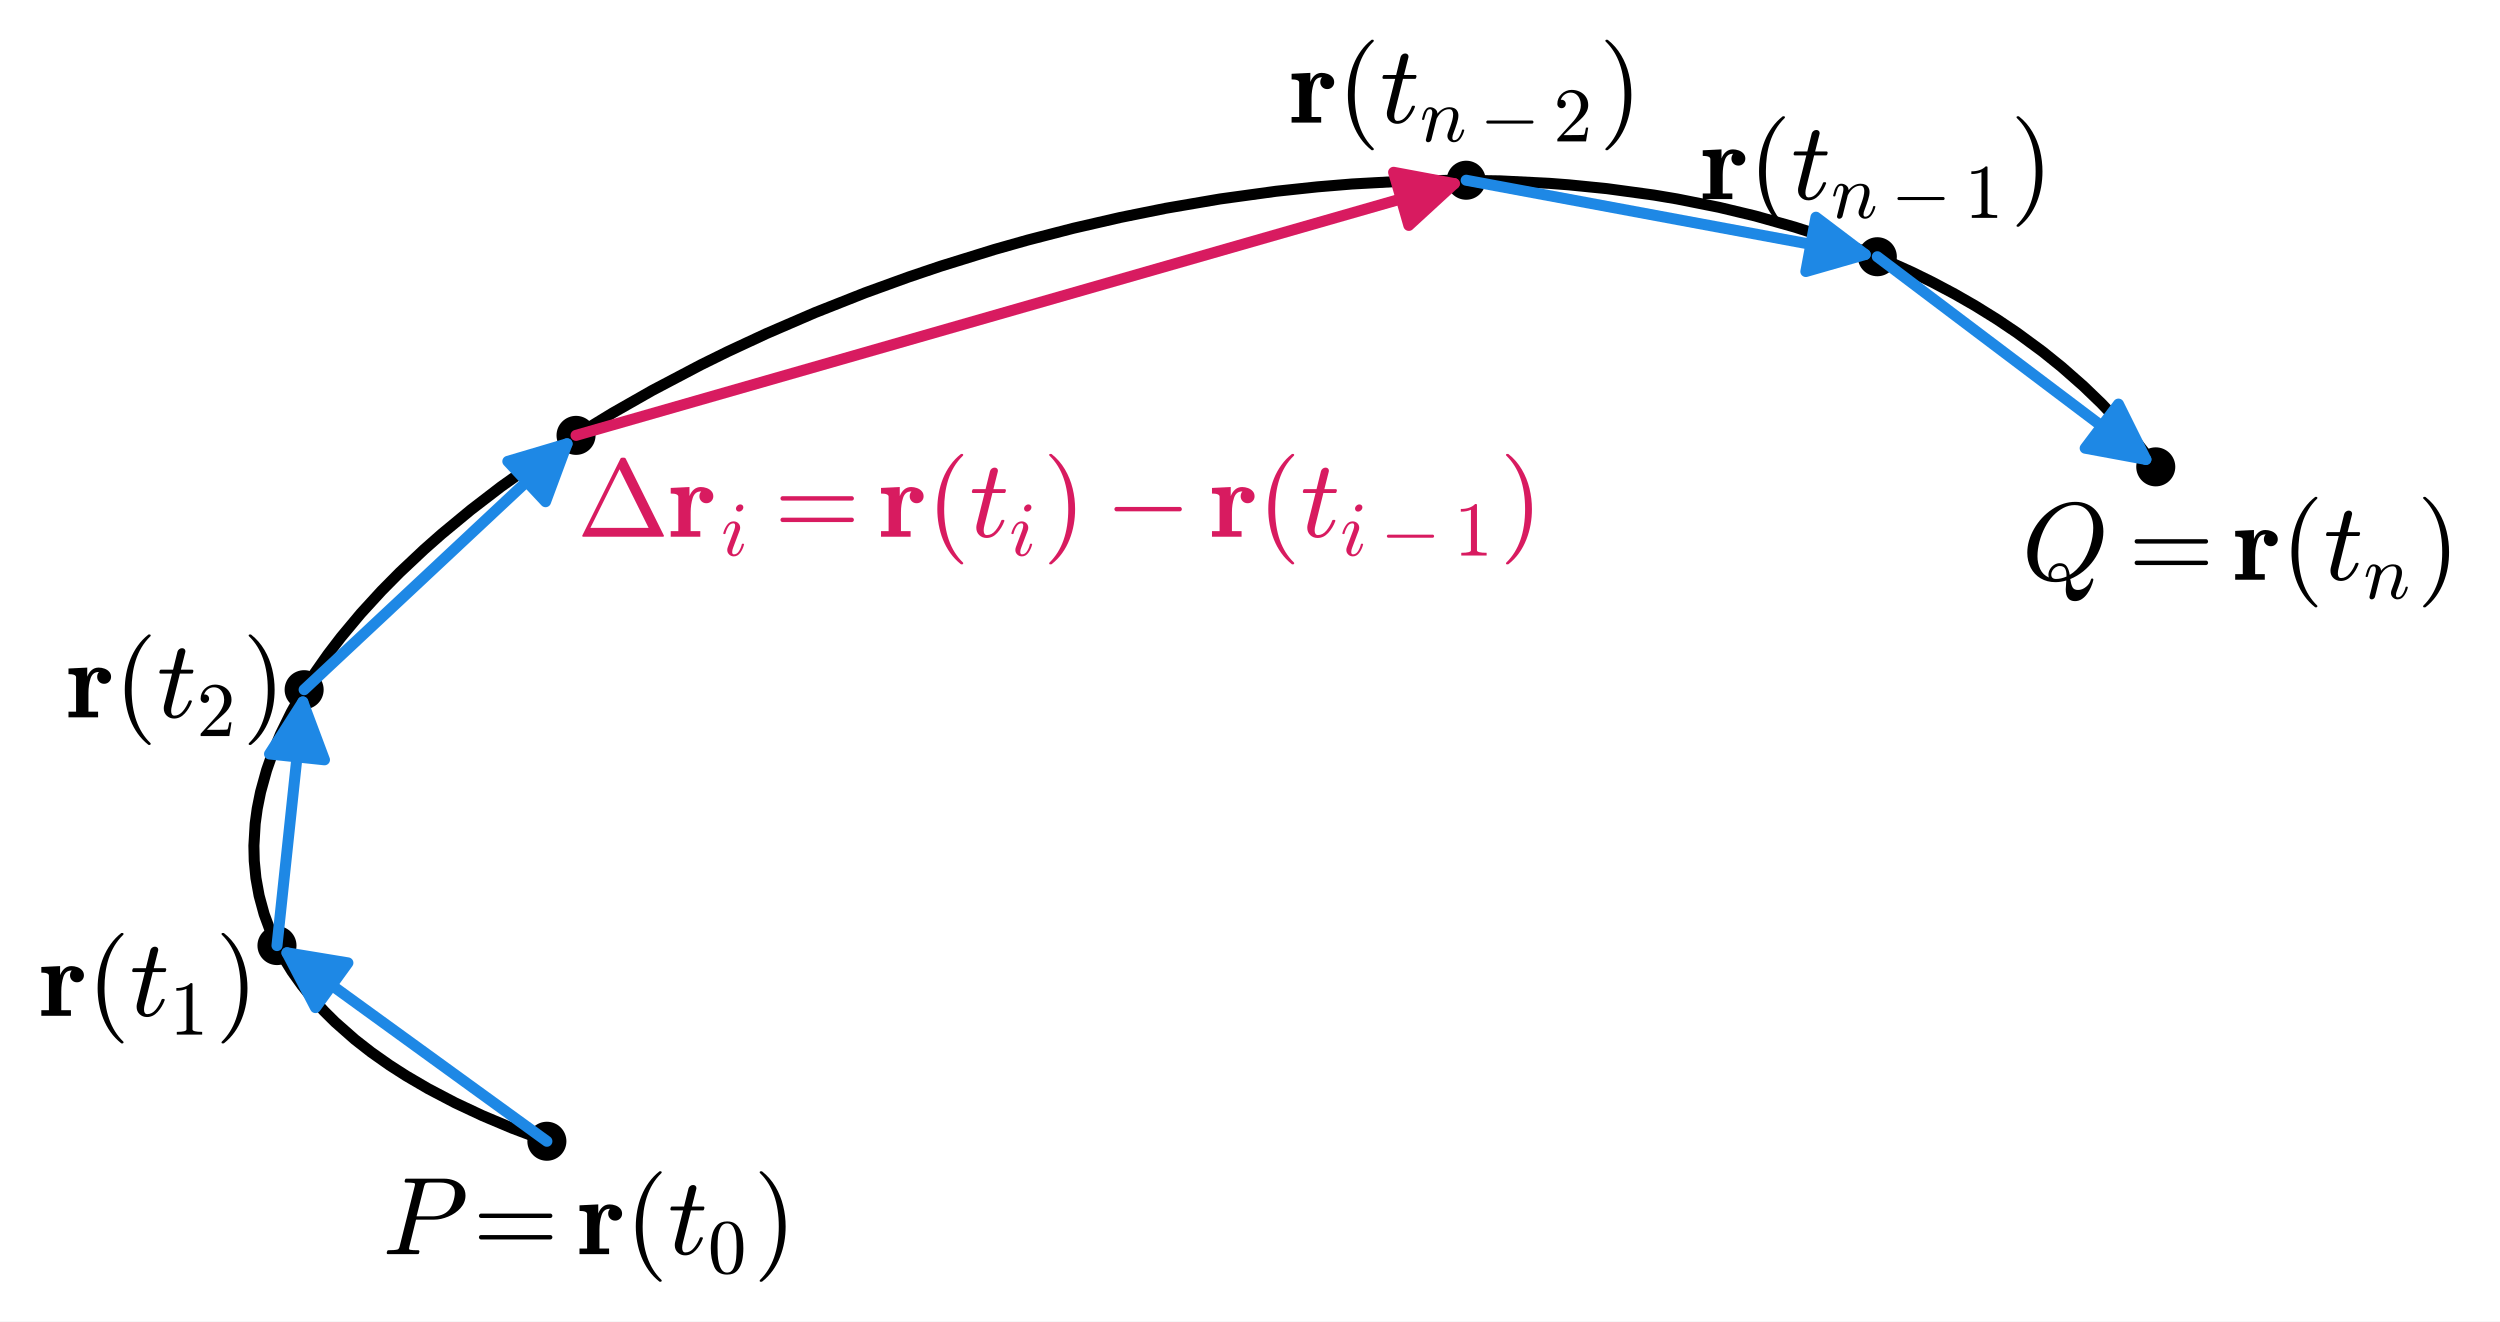
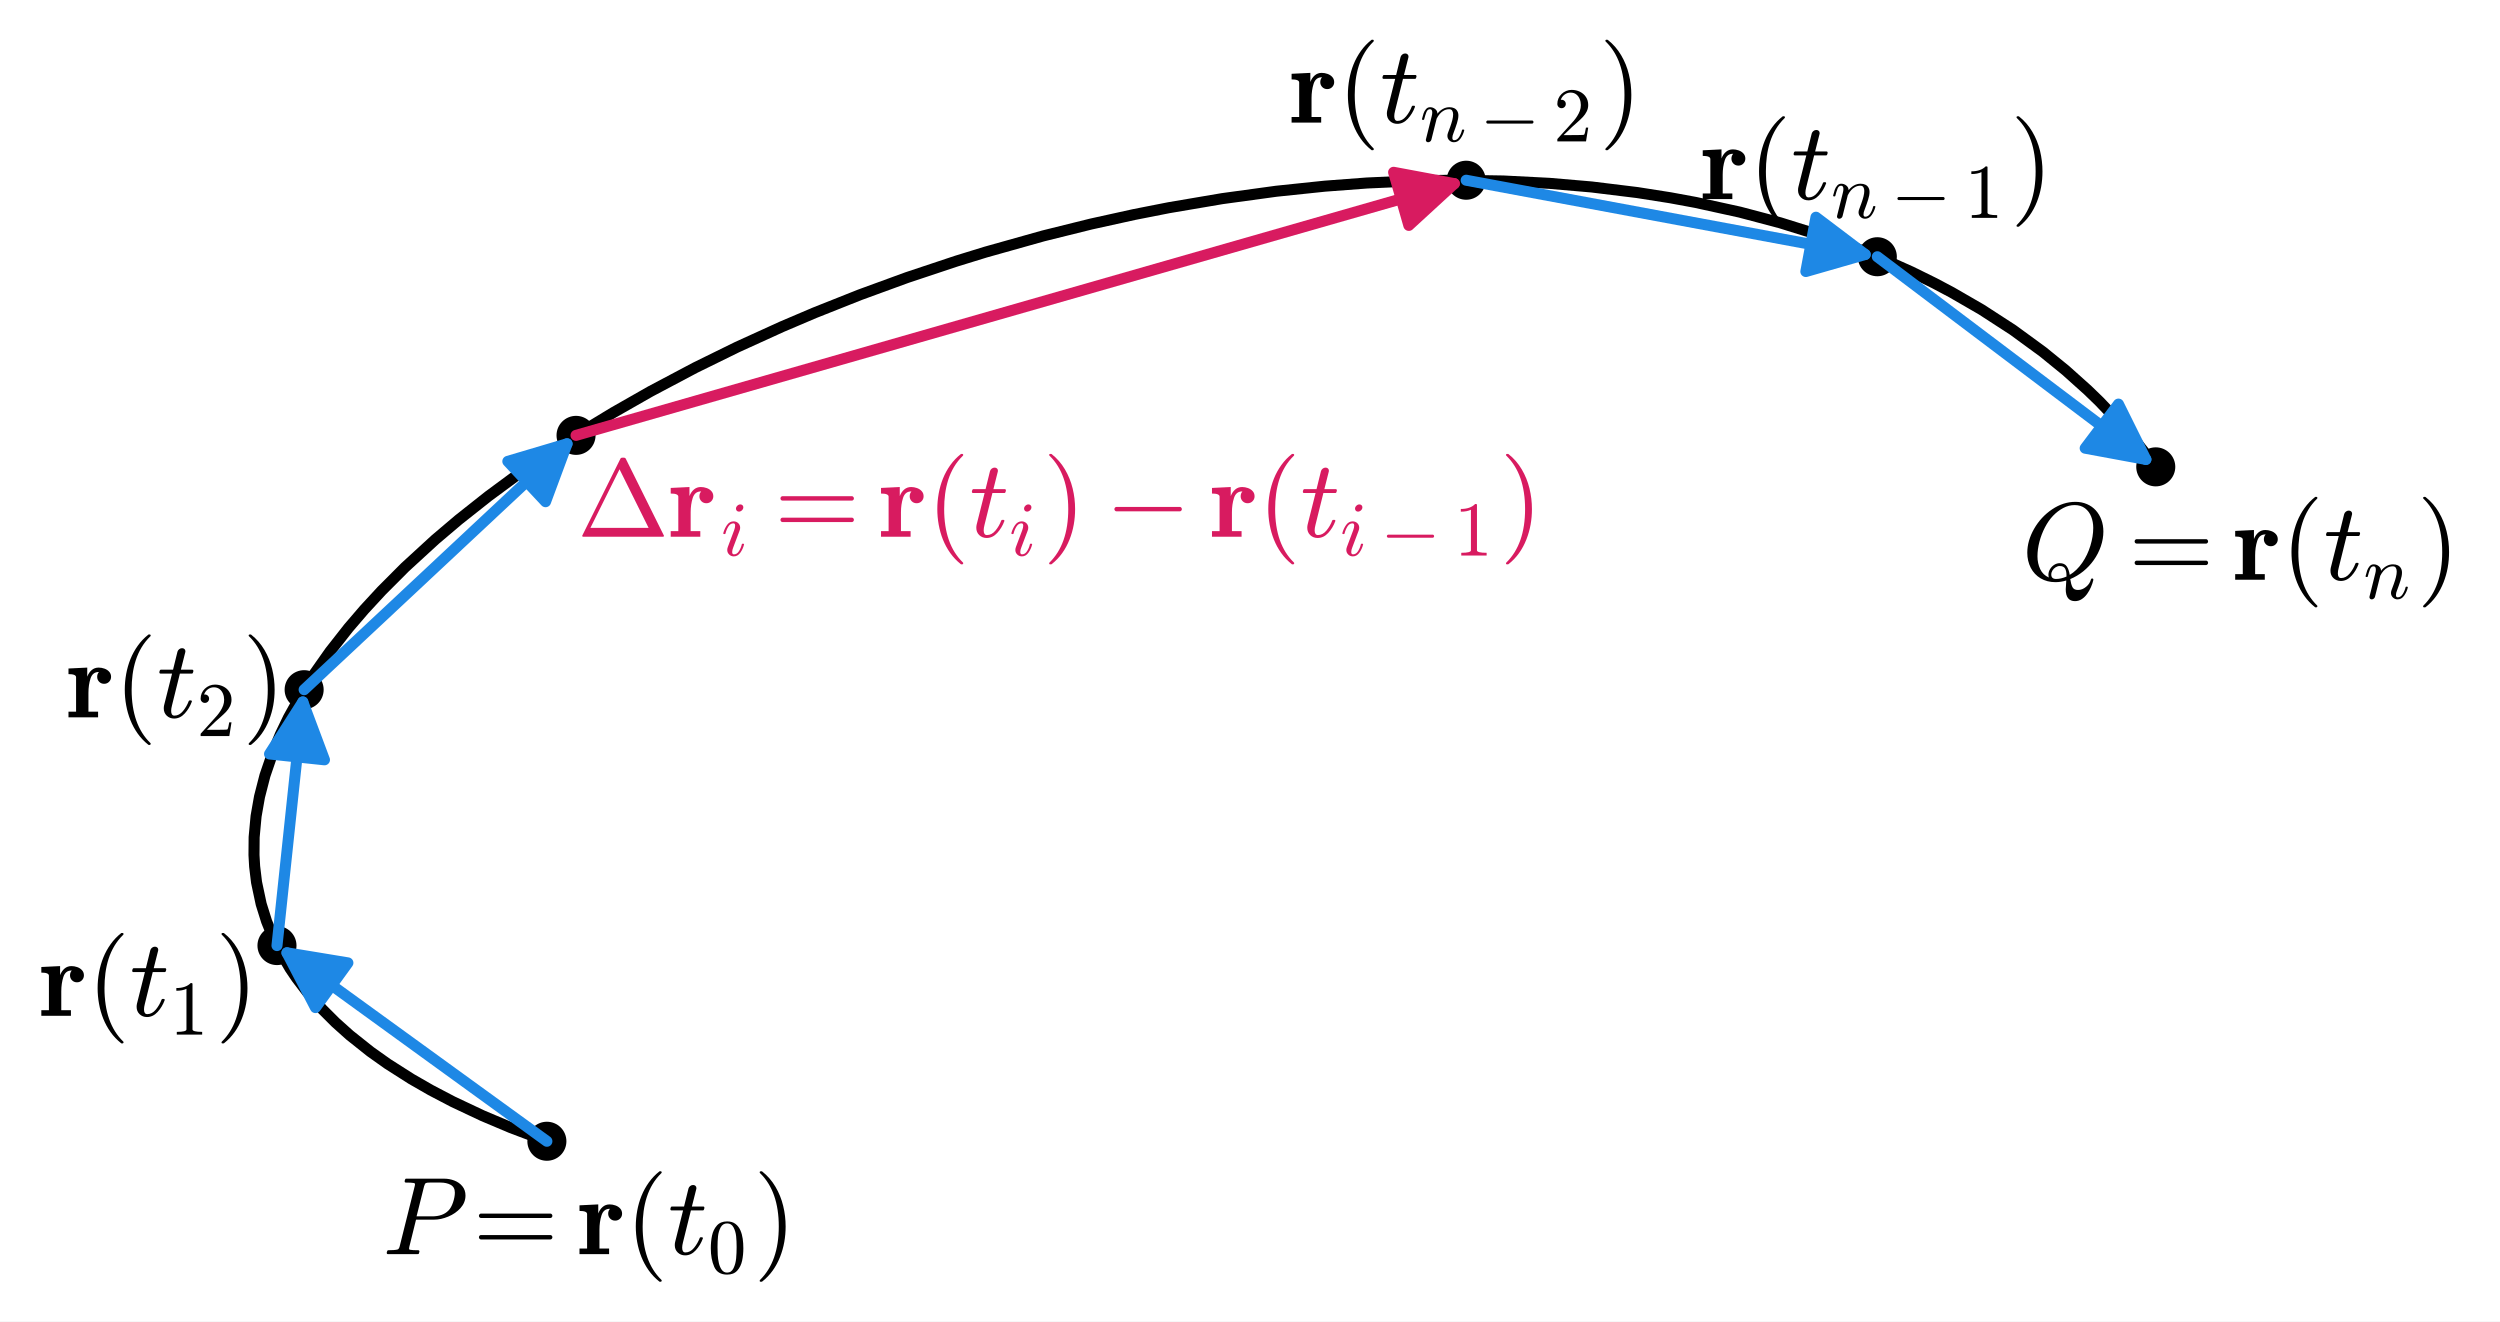
<svg xmlns="http://www.w3.org/2000/svg" xmlns:xlink="http://www.w3.org/1999/xlink" width="452.721pt" height="239.307pt" viewBox="0 0 452.721 239.307" version="1.1">
  <defs>
    <style type="text/css">*{stroke-linejoin: round; stroke-linecap: butt}</style>
  </defs>
  <g id="figure_1">
    <g id="patch_1">
      <path d="M 0 239.307  L 452.721 239.307  L 452.721 0  L 0 0  z " style="fill: #ffffff" />
    </g>
    <g id="axes_1">
      <g id="patch_2">
        <path d="M 19.424 226.205  L 413.397 226.205  L 413.397 13.102  L 19.424 13.102  z " style="fill: #ffffff" />
      </g>
      <g id="PathCollection_1">
-         <path d="M 99.035 210.204  C 99.972 210.204 100.872 209.832 101.535 209.169  C 102.198 208.506 102.57 207.606 102.57 206.669  C 102.57 205.731 102.198 204.832 101.535 204.169  C 100.872 203.506 99.972 203.133 99.035 203.133  C 98.097 203.133 97.198 203.506 96.535 204.169  C 95.872 204.832 95.499 205.731 95.499 206.669  C 95.499 207.606 95.872 208.506 96.535 209.169  C 97.198 209.832 98.097 210.204 99.035 210.204  z " clip-path="url(#p839624be6b)" />
+         <path d="M 99.035 210.204  C 99.972 210.204 100.872 209.832 101.535 209.169  C 102.198 208.506 102.57 207.606 102.57 206.669  C 102.57 205.731 102.198 204.832 101.535 204.169  C 100.872 203.506 99.972 203.133 99.035 203.133  C 98.097 203.133 97.198 203.506 96.535 204.169  C 95.872 204.832 95.499 205.731 95.499 206.669  C 95.499 207.606 95.872 208.506 96.535 209.169  C 97.198 209.832 98.097 210.204 99.035 210.204  z " clip-path="url(#pbe264dbe7c)" />
      </g>
      <g id="PathCollection_2">
-         <path d="M 50.158 174.767  C 51.095 174.767 51.995 174.395 52.658 173.732  C 53.321 173.069 53.693 172.169 53.693 171.232  C 53.693 170.294 53.321 169.395 52.658 168.732  C 51.995 168.069 51.095 167.696 50.158 167.696  C 49.22 167.696 48.321 168.069 47.658 168.732  C 46.995 169.395 46.622 170.294 46.622 171.232  C 46.622 172.169 46.995 173.069 47.658 173.732  C 48.321 174.395 49.22 174.767 50.158 174.767  z " clip-path="url(#p839624be6b)" />
+         <path d="M 50.158 174.767  C 51.095 174.767 51.995 174.395 52.658 173.732  C 53.321 173.069 53.693 172.169 53.693 171.232  C 53.693 170.294 53.321 169.395 52.658 168.732  C 51.995 168.069 51.095 167.696 50.158 167.696  C 49.22 167.696 48.321 168.069 47.658 168.732  C 46.995 169.395 46.622 170.294 46.622 171.232  C 46.622 172.169 46.995 173.069 47.658 173.732  C 48.321 174.395 49.22 174.767 50.158 174.767  z " clip-path="url(#pbe264dbe7c)" />
      </g>
      <g id="PathCollection_3">
-         <path d="M 55.075 128.431  C 56.013 128.431 56.912 128.059 57.575 127.396  C 58.238 126.733 58.611 125.833 58.611 124.896  C 58.611 123.958 58.238 123.059 57.575 122.396  C 56.912 121.733 56.013 121.36 55.075 121.36  C 54.138 121.36 53.238 121.733 52.575 122.396  C 51.912 123.059 51.54 123.958 51.54 124.896  C 51.54 125.833 51.912 126.733 52.575 127.396  C 53.238 128.059 54.138 128.431 55.075 128.431  z " clip-path="url(#p839624be6b)" />
+         <path d="M 55.075 128.431  C 56.013 128.431 56.912 128.059 57.575 127.396  C 58.238 126.733 58.611 125.833 58.611 124.896  C 58.611 123.958 58.238 123.059 57.575 122.396  C 56.912 121.733 56.013 121.36 55.075 121.36  C 54.138 121.36 53.238 121.733 52.575 122.396  C 51.912 123.059 51.54 123.958 51.54 124.896  C 51.54 125.833 51.912 126.733 52.575 127.396  C 53.238 128.059 54.138 128.431 55.075 128.431  z " clip-path="url(#pbe264dbe7c)" />
      </g>
      <g id="PathCollection_4">
-         <path d="M 104.315 82.376  C 105.253 82.376 106.152 82.004 106.815 81.341  C 107.478 80.678 107.851 79.778 107.851 78.841  C 107.851 77.903 107.478 77.004 106.815 76.341  C 106.152 75.678 105.253 75.305 104.315 75.305  C 103.378 75.305 102.478 75.678 101.815 76.341  C 101.152 77.004 100.78 77.903 100.78 78.841  C 100.78 79.778 101.152 80.678 101.815 81.341  C 102.478 82.004 103.378 82.376 104.315 82.376  z " clip-path="url(#p839624be6b)" />
+         <path d="M 104.315 82.376  C 105.253 82.376 106.152 82.004 106.815 81.341  C 107.478 80.678 107.851 79.778 107.851 78.841  C 107.851 77.903 107.478 77.004 106.815 76.341  C 106.152 75.678 105.253 75.305 104.315 75.305  C 103.378 75.305 102.478 75.678 101.815 76.341  C 101.152 77.004 100.78 77.903 100.78 78.841  C 100.78 79.778 101.152 80.678 101.815 81.341  C 102.478 82.004 103.378 82.376 104.315 82.376  z " clip-path="url(#pbe264dbe7c)" />
      </g>
      <g id="PathCollection_5">
-         <path d="M 265.507 36.174  C 266.445 36.174 267.344 35.802 268.007 35.139  C 268.67 34.476 269.043 33.576 269.043 32.639  C 269.043 31.701 268.67 30.802 268.007 30.139  C 267.344 29.476 266.445 29.103 265.507 29.103  C 264.57 29.103 263.67 29.476 263.007 30.139  C 262.344 30.802 261.972 31.701 261.972 32.639  C 261.972 33.576 262.344 34.476 263.007 35.139  C 263.67 35.802 264.57 36.174 265.507 36.174  z " clip-path="url(#p839624be6b)" />
+         <path d="M 265.507 36.174  C 266.445 36.174 267.344 35.802 268.007 35.139  C 268.67 34.476 269.043 33.576 269.043 32.639  C 269.043 31.701 268.67 30.802 268.007 30.139  C 267.344 29.476 266.445 29.103 265.507 29.103  C 264.57 29.103 263.67 29.476 263.007 30.139  C 262.344 30.802 261.972 31.701 261.972 32.639  C 261.972 33.576 262.344 34.476 263.007 35.139  C 263.67 35.802 264.57 36.174 265.507 36.174  z " clip-path="url(#pbe264dbe7c)" />
      </g>
      <g id="PathCollection_6">
-         <path d="M 339.963 50.028  C 340.9 50.028 341.8 49.655 342.463 48.992  C 343.126 48.329 343.498 47.43 343.498 46.492  C 343.498 45.555 343.126 44.655 342.463 43.992  C 341.8 43.329 340.9 42.957 339.963 42.957  C 339.025 42.957 338.126 43.329 337.463 43.992  C 336.8 44.655 336.427 45.555 336.427 46.492  C 336.427 47.43 336.8 48.329 337.463 48.992  C 338.126 49.655 339.025 50.028 339.963 50.028  z " clip-path="url(#p839624be6b)" />
+         <path d="M 339.963 50.028  C 340.9 50.028 341.8 49.655 342.463 48.992  C 343.126 48.329 343.498 47.43 343.498 46.492  C 343.498 45.555 343.126 44.655 342.463 43.992  C 341.8 43.329 340.9 42.957 339.963 42.957  C 339.025 42.957 338.126 43.329 337.463 43.992  C 336.8 44.655 336.427 45.555 336.427 46.492  C 336.427 47.43 336.8 48.329 337.463 48.992  C 338.126 49.655 339.025 50.028 339.963 50.028  z " clip-path="url(#pbe264dbe7c)" />
      </g>
      <g id="PathCollection_7">
-         <path d="M 390.382 88.078  C 391.32 88.078 392.219 87.705 392.882 87.042  C 393.545 86.379 393.918 85.48 393.918 84.542  C 393.918 83.605 393.545 82.705 392.882 82.042  C 392.219 81.379 391.32 81.007 390.382 81.007  C 389.445 81.007 388.545 81.379 387.882 82.042  C 387.219 82.705 386.847 83.605 386.847 84.542  C 386.847 85.48 387.219 86.379 387.882 87.042  C 388.545 87.705 389.445 88.078 390.382 88.078  z " clip-path="url(#p839624be6b)" />
+         <path d="M 390.382 88.078  C 391.32 88.078 392.219 87.705 392.882 87.042  C 393.545 86.379 393.918 85.48 393.918 84.542  C 393.918 83.605 393.545 82.705 392.882 82.042  C 392.219 81.379 391.32 81.007 390.382 81.007  C 389.445 81.007 388.545 81.379 387.882 82.042  C 387.219 82.705 386.847 83.605 386.847 84.542  C 386.847 85.48 387.219 86.379 387.882 87.042  C 388.545 87.705 389.445 88.078 390.382 88.078  z " clip-path="url(#pbe264dbe7c)" />
      </g>
      <g id="matplotlib.axis_1" />
      <g id="matplotlib.axis_2" />
      <g id="line2d_1">
-         <path d="M 390.382 84.542  L 386.969 80.151  L 383.896 76.593  L 380.538 73.056  L 377.3 69.936  L 373.337 66.45  L 369.882 63.666  L 365.269 60.273  L 361.63 57.825  L 357.677 55.369  L 353.933 53.221  L 349.898 51.08  L 346.173 49.252  L 341.076 46.962  L 336.405 45.061  L 330.16 42.788  L 325.02 41.13  L 317.848 39.11  L 311.278 37.538  L 303.66 36.02  L 299.509 35.323  L 291.026 34.165  L 284.084 33.47  L 280.51 33.197  L 271.65 32.755  L 263.605 32.633  L 253.584 32.835  L 244.838 33.319  L 238.59 33.835  L 231.087 34.636  L 220.926 36.033  L 211.052 37.728  L 202.879 39.379  L 194.377 41.336  L 186.111 43.473  L 180.096 45.175  L 170.335 48.205  L 164.58 50.15  L 156.684 53.016  L 147.586 56.614  L 138.727 60.439  L 131.756 63.685  L 126.946 66.055  L 118.115 70.703  L 110.919 74.803  L 104.653 78.627  L 97.968 83.002  L 90.729 88.136  L 85.245 92.347  L 79.965 96.716  L 76.819 99.491  L 72.387 103.66  L 69.097 106.988  L 65.334 111.097  L 61.744 115.399  L 59.407 118.457  L 57.051 121.811  L 54.213 126.34  L 52.728 129.01  L 50.783 132.97  L 49.361 136.378  L 48.279 139.465  L 47.185 143.426  L 46.581 146.436  L 46.212 149.137  L 45.977 153.146  L 46.042 155.903  L 46.343 158.995  L 46.92 162.189  L 47.834 165.547  L 49.035 168.789  L 50.137 171.191  L 51.252 173.278  L 52.868 175.899  L 54.688 178.452  L 56.207 180.348  L 58.659 183.074  L 60.684 185.086  L 64.275 188.251  L 67.223 190.552  L 70.556 192.899  L 73.527 194.806  L 77.532 197.148  L 82.442 199.722  L 87.369 202.034  L 92.746 204.301  L 99.035 206.669  L 99.035 206.669  " clip-path="url(#p839624be6b)" style="fill: none; stroke: #000000; stroke-width: 2; stroke-linecap: square" />
+         <path d="M 390.382 84.542  L 386.764 79.903  L 384.012 76.722  L 380.186 72.704  L 378.063 70.648  L 374.069 67.069  L 369.95 63.719  L 364.519 59.752  L 358.816 56.056  L 353.432 52.945  L 350.27 51.27  L 346.131 49.232  L 340.745 46.821  L 334.806 44.451  L 329.88 42.693  L 322.382 40.349  L 315.051 38.41  L 307.06 36.658  L 302.462 35.81  L 296.516 34.874  L 288.207 33.856  L 280.573 33.201  L 272.226 32.774  L 263.406 32.633  L 256.439 32.739  L 247.566 33.138  L 239.92 33.713  L 231.129 34.631  L 221.319 35.973  L 211.678 37.611  L 205.396 38.847  L 197.598 40.566  L 188.921 42.72  L 178.471 45.656  L 173.191 47.284  L 164.264 50.26  L 155.702 53.389  L 147.511 56.646  L 141.613 59.157  L 133.485 62.859  L 125.912 66.579  L 117.822 70.865  L 111.049 74.726  L 105.841 77.883  L 99.489 81.978  L 93.632 86.023  L 88.439 89.858  L 83.053 94.12  L 78.829 97.701  L 73.359 102.717  L 69.102 106.984  L 65.957 110.391  L 63.127 113.69  L 59.759 117.982  L 56.881 122.066  L 54.697 125.521  L 52.225 129.975  L 50.76 133.021  L 49.47 136.096  L 47.981 140.433  L 46.995 144.271  L 46.374 147.798  L 46.022 151.602  L 45.994 154.826  L 46.112 156.902  L 46.457 159.771  L 47.295 163.714  L 48.275 166.843  L 49.459 169.762  L 50.481 171.865  L 52.526 175.378  L 53.701 177.111  L 55.574 179.579  L 58.391 182.793  L 60.766 185.164  L 63.324 187.456  L 67.072 190.439  L 70.192 192.655  L 74.48 195.386  L 78.004 197.408  L 82.009 199.507  L 87.405 202.051  L 92.52 204.211  L 99.035 206.669  L 99.035 206.669  " clip-path="url(#pbe264dbe7c)" style="fill: none; stroke: #000000; stroke-width: 2; stroke-linecap: square" />
      </g>
      <g id="patch_3">
-         <path d="M 99.035 206.669  Q 74.596 188.95 51.968 172.544  " clip-path="url(#p839624be6b)" style="fill: none; stroke: #1e88e5; stroke-width: 2; stroke-linecap: round" />
-         <path d="M 57.129 182.462  L 51.968 172.544  L 62.999 174.366  L 57.129 182.462  z " clip-path="url(#p839624be6b)" style="fill: #1e88e5; stroke: #1e88e5; stroke-width: 2; stroke-linecap: round" />
+         <path d="M 99.035 206.669  Q 74.596 188.95 51.968 172.544  " clip-path="url(#pbe264dbe7c)" style="fill: none; stroke: #1e88e5; stroke-width: 2; stroke-linecap: round" />
+         <path d="M 57.129 182.462  L 51.968 172.544  L 62.999 174.366  L 57.129 182.462  z " clip-path="url(#pbe264dbe7c)" style="fill: #1e88e5; stroke: #1e88e5; stroke-width: 2; stroke-linecap: round" />
      </g>
      <g id="patch_4">
-         <path d="M 50.158 171.232  Q 52.617 148.064 54.839 127.119  " clip-path="url(#p839624be6b)" style="fill: none; stroke: #1e88e5; stroke-width: 2; stroke-linecap: round" />
-         <path d="M 48.812 136.536  L 54.839 127.119  L 58.756 137.591  L 48.812 136.536  z " clip-path="url(#p839624be6b)" style="fill: #1e88e5; stroke: #1e88e5; stroke-width: 2; stroke-linecap: round" />
+         <path d="M 50.158 171.232  Q 52.617 148.064 54.839 127.119  " clip-path="url(#pbe264dbe7c)" style="fill: none; stroke: #1e88e5; stroke-width: 2; stroke-linecap: round" />
+         <path d="M 48.812 136.536  L 54.839 127.119  L 58.756 137.591  L 48.812 136.536  z " clip-path="url(#pbe264dbe7c)" style="fill: #1e88e5; stroke: #1e88e5; stroke-width: 2; stroke-linecap: round" />
      </g>
      <g id="patch_5">
-         <path d="M 55.075 124.896  Q 79.695 101.868 102.682 80.368  " clip-path="url(#p839624be6b)" style="fill: none; stroke: #1e88e5; stroke-width: 2; stroke-linecap: round" />
-         <path d="M 91.963 83.547  L 102.682 80.368  L 98.794 90.851  L 91.963 83.547  z " clip-path="url(#p839624be6b)" style="fill: #1e88e5; stroke: #1e88e5; stroke-width: 2; stroke-linecap: round" />
+         <path d="M 55.075 124.896  Q 79.695 101.868 102.682 80.368  " clip-path="url(#pbe264dbe7c)" style="fill: none; stroke: #1e88e5; stroke-width: 2; stroke-linecap: round" />
+         <path d="M 91.963 83.547  L 102.682 80.368  L 98.794 90.851  L 91.963 83.547  z " clip-path="url(#pbe264dbe7c)" style="fill: #1e88e5; stroke: #1e88e5; stroke-width: 2; stroke-linecap: round" />
      </g>
      <g id="patch_6">
-         <path d="M 104.315 78.841  Q 184.911 55.74 263.358 33.255  " clip-path="url(#p839624be6b)" style="fill: none; stroke: #d81b60; stroke-width: 2; stroke-linecap: round" />
-         <path d="M 252.367 31.203  L 263.358 33.255  L 255.123 40.816  L 252.367 31.203  z " clip-path="url(#p839624be6b)" style="fill: #d81b60; stroke: #d81b60; stroke-width: 2; stroke-linecap: round" />
+         <path d="M 104.315 78.841  Q 184.911 55.74 263.358 33.255  " clip-path="url(#pbe264dbe7c)" style="fill: none; stroke: #d81b60; stroke-width: 2; stroke-linecap: round" />
+         <path d="M 252.367 31.203  L 263.358 33.255  L 255.123 40.816  L 252.367 31.203  z " clip-path="url(#pbe264dbe7c)" style="fill: #d81b60; stroke: #d81b60; stroke-width: 2; stroke-linecap: round" />
      </g>
      <g id="patch_7">
-         <path d="M 265.507 32.639  Q 302.735 39.565 337.764 46.083  " clip-path="url(#p839624be6b)" style="fill: none; stroke: #1e88e5; stroke-width: 2; stroke-linecap: round" />
-         <path d="M 328.848 39.338  L 337.764 46.083  L 327.019 49.17  L 328.848 39.338  z " clip-path="url(#p839624be6b)" style="fill: #1e88e5; stroke: #1e88e5; stroke-width: 2; stroke-linecap: round" />
+         <path d="M 265.507 32.639  Q 302.735 39.565 337.764 46.083  " clip-path="url(#pbe264dbe7c)" style="fill: none; stroke: #1e88e5; stroke-width: 2; stroke-linecap: round" />
+         <path d="M 328.848 39.338  L 337.764 46.083  L 327.019 49.17  L 328.848 39.338  z " clip-path="url(#pbe264dbe7c)" style="fill: #1e88e5; stroke: #1e88e5; stroke-width: 2; stroke-linecap: round" />
      </g>
      <g id="patch_8">
-         <path d="M 339.963 46.492  Q 365.173 65.517 388.598 83.195  " clip-path="url(#p839624be6b)" style="fill: none; stroke: #1e88e5; stroke-width: 2; stroke-linecap: round" />
-         <path d="M 383.627 73.18  L 388.598 83.195  L 377.604 81.163  L 383.627 73.18  z " clip-path="url(#p839624be6b)" style="fill: #1e88e5; stroke: #1e88e5; stroke-width: 2; stroke-linecap: round" />
+         <path d="M 339.963 46.492  Q 365.173 65.517 388.598 83.195  " clip-path="url(#pbe264dbe7c)" style="fill: none; stroke: #1e88e5; stroke-width: 2; stroke-linecap: round" />
+         <path d="M 383.627 73.18  L 388.598 83.195  L 377.604 81.163  L 383.627 73.18  z " clip-path="url(#pbe264dbe7c)" style="fill: #1e88e5; stroke: #1e88e5; stroke-width: 2; stroke-linecap: round" />
      </g>
      <g id="text_1">
        <g transform="translate(69.25378 227.1071) scale(0.2 -0.2)">
          <defs>
            <path id="Cmmi10-50" d="M 313 0  Q 250 0 250 84  Q 253 100 262 139  Q 272 178 289 201  Q 306 225 331 225  Q 722 225 878 269  Q 959 297 997 441  L 1875 3956  Q 1888 4019 1888 4044  Q 1888 4113 1813 4122  Q 1691 4147 1350 4147  Q 1288 4147 1288 4231  Q 1291 4247 1300 4286  Q 1309 4325 1326 4348  Q 1344 4372 1369 4372  L 3578 4372  Q 3881 4372 4165 4264  Q 4450 4156 4631 3934  Q 4813 3713 4813 3397  Q 4813 2991 4527 2672  Q 4241 2353 3814 2175  Q 3388 1997 2988 1997  L 1947 1997  L 1556 416  Q 1544 353 1544 325  Q 1544 300 1551 283  Q 1559 266 1573 261  Q 1588 256 1619 250  Q 1741 225 2081 225  Q 2144 225 2144 141  Q 2122 50 2109 25  Q 2097 0 2034 0  L 313 0  z M 1978 2188  L 2875 2188  Q 3497 2188 3822 2522  Q 3988 2688 4092 3000  Q 4197 3313 4197 3566  Q 4197 3881 3956 4014  Q 3716 4147 3359 4147  L 2747 4147  Q 2572 4147 2515 4117  Q 2459 4088 2413 3928  L 1978 2188  z " transform="scale(0.015625)" />
            <path id="Cmr10-3d" d="M 481 850  Q 428 850 393 890  Q 359 931 359 978  Q 359 1031 393 1068  Q 428 1106 481 1106  L 4500 1106  Q 4547 1106 4581 1068  Q 4616 1031 4616 978  Q 4616 931 4581 890  Q 4547 850 4500 850  L 481 850  z M 481 2094  Q 428 2094 393 2131  Q 359 2169 359 2222  Q 359 2269 393 2309  Q 428 2350 481 2350  L 4500 2350  Q 4547 2350 4581 2309  Q 4616 2269 4616 2222  Q 4616 2169 4581 2131  Q 4547 2094 4500 2094  L 481 2094  z " transform="scale(0.015625)" />
            <path id="Cmb10-72" d="M 91 0  L 91 325  L 531 325  L 531 2322  Q 531 2503 91 2503  L 91 2828  L 1178 2881  L 1178 2356  Q 1269 2594 1436 2737  Q 1603 2881 1838 2881  Q 2006 2881 2173 2822  Q 2341 2763 2450 2641  Q 2559 2519 2559 2344  Q 2559 2178 2443 2059  Q 2328 1941 2156 1941  Q 1984 1941 1868 2059  Q 1753 2178 1753 2344  Q 1753 2513 1856 2625  L 1838 2625  Q 1488 2625 1367 2248  Q 1247 1872 1247 1416  L 1247 325  L 1806 325  L 1806 0  L 91 0  z " transform="scale(0.015625)" />
            <path id="Cmr10-28" d="M 1984 -1588  Q 1628 -1306 1370 -942  Q 1113 -578 948 -165  Q 784 247 703 697  Q 622 1147 622 1600  Q 622 2059 703 2509  Q 784 2959 951 3375  Q 1119 3791 1378 4153  Q 1638 4516 1984 4788  Q 1984 4800 2016 4800  L 2075 4800  Q 2094 4800 2109 4783  Q 2125 4766 2125 4744  Q 2125 4716 2113 4703  Q 1800 4397 1592 4047  Q 1384 3697 1257 3301  Q 1131 2906 1075 2482  Q 1019 2059 1019 1600  Q 1019 -434 2106 -1491  Q 2125 -1509 2125 -1544  Q 2125 -1559 2108 -1579  Q 2091 -1600 2075 -1600  L 2016 -1600  Q 1984 -1600 1984 -1588  z " transform="scale(0.015625)" />
            <path id="Cmmi10-74" d="M 397 519  Q 397 613 416 697  L 878 2534  L 206 2534  Q 141 2534 141 2619  Q 166 2759 225 2759  L 934 2759  L 1191 3803  Q 1216 3888 1291 3947  Q 1366 4006 1459 4006  Q 1541 4006 1595 3957  Q 1650 3909 1650 3828  Q 1650 3809 1648 3798  Q 1647 3788 1644 3775  L 1388 2759  L 2047 2759  Q 2113 2759 2113 2675  Q 2109 2659 2100 2621  Q 2091 2584 2075 2559  Q 2059 2534 2028 2534  L 1331 2534  L 872 684  Q 825 503 825 372  Q 825 97 1013 97  Q 1294 97 1511 361  Q 1728 625 1844 941  Q 1869 978 1894 978  L 1972 978  Q 1997 978 2012 961  Q 2028 944 2028 922  Q 2028 909 2022 903  Q 1881 516 1612 222  Q 1344 -72 997 -72  Q 744 -72 570 93  Q 397 259 397 519  z " transform="scale(0.015625)" />
            <path id="Cmr10-30" d="M 1600 -141  Q 816 -141 533 504  Q 250 1150 250 2041  Q 250 2597 351 3087  Q 453 3578 754 3920  Q 1056 4263 1600 4263  Q 2022 4263 2290 4056  Q 2559 3850 2700 3523  Q 2841 3197 2892 2823  Q 2944 2450 2944 2041  Q 2944 1491 2842 1011  Q 2741 531 2444 195  Q 2147 -141 1600 -141  z M 1600 25  Q 1956 25 2131 390  Q 2306 756 2347 1200  Q 2388 1644 2388 2144  Q 2388 2625 2347 3031  Q 2306 3438 2132 3767  Q 1959 4097 1600 4097  Q 1238 4097 1063 3765  Q 888 3434 847 3029  Q 806 2625 806 2144  Q 806 1788 823 1472  Q 841 1156 916 820  Q 991 484 1158 254  Q 1325 25 1600 25  z " transform="scale(0.015625)" />
            <path id="Cmr10-29" d="M 416 -1600  Q 359 -1600 359 -1544  Q 359 -1516 372 -1503  Q 1466 -434 1466 1600  Q 1466 3634 384 4691  Q 359 4706 359 4744  Q 359 4766 376 4783  Q 394 4800 416 4800  L 475 4800  Q 494 4800 506 4788  Q 966 4425 1272 3906  Q 1578 3388 1720 2800  Q 1863 2213 1863 1600  Q 1863 1147 1786 708  Q 1709 269 1542 -157  Q 1375 -584 1119 -945  Q 863 -1306 506 -1588  Q 494 -1600 475 -1600  L 416 -1600  z " transform="scale(0.015625)" />
          </defs>
          <use xlink:href="#Cmmi10-50" />
          <use xlink:href="#Cmr10-3d" transform="translate(81.76758 0)" />
          <use xlink:href="#Cmb10-72" transform="translate(177.0117 0)" />
          <use xlink:href="#Cmr10-28" transform="translate(219.6875 0)" />
          <use xlink:href="#Cmmi10-74" transform="translate(258.5059 0)" />
          <use xlink:href="#Cmr10-30" transform="translate(294.5898 -17.00625) scale(0.7)" />
          <use xlink:href="#Cmr10-29" transform="translate(335.9672 0)" />
        </g>
      </g>
      <g id="text_2">
        <g transform="translate(7.2 183.9508) scale(0.2 -0.2)">
          <defs>
            <path id="Cmr10-31" d="M 594 0  L 594 225  Q 1394 225 1394 428  L 1394 3788  Q 1063 3628 556 3628  L 556 3853  Q 1341 3853 1741 4263  L 1831 4263  Q 1853 4263 1873 4245  Q 1894 4228 1894 4206  L 1894 428  Q 1894 225 2694 225  L 2694 0  L 594 0  z " transform="scale(0.015625)" />
          </defs>
          <use xlink:href="#Cmb10-72" />
          <use xlink:href="#Cmr10-28" transform="translate(42.67578 0)" />
          <use xlink:href="#Cmmi10-74" transform="translate(81.49414 0)" />
          <use xlink:href="#Cmr10-31" transform="translate(117.5781 -17.00625) scale(0.7)" />
          <use xlink:href="#Cmr10-29" transform="translate(158.9555 0)" />
        </g>
      </g>
      <g id="text_3">
        <g transform="translate(12.11762 129.8957) scale(0.2 -0.2)">
          <defs>
            <path id="Cmr10-32" d="M 319 0  L 319 172  Q 319 188 331 206  L 1325 1306  Q 1550 1550 1690 1715  Q 1831 1881 1968 2097  Q 2106 2313 2186 2536  Q 2266 2759 2266 3009  Q 2266 3272 2169 3511  Q 2072 3750 1880 3894  Q 1688 4038 1416 4038  Q 1138 4038 916 3870  Q 694 3703 603 3438  Q 628 3444 672 3444  Q 816 3444 917 3347  Q 1019 3250 1019 3097  Q 1019 2950 917 2848  Q 816 2747 672 2747  Q 522 2747 420 2851  Q 319 2956 319 3097  Q 319 3338 409 3548  Q 500 3759 670 3923  Q 841 4088 1055 4175  Q 1269 4263 1509 4263  Q 1875 4263 2190 4108  Q 2506 3953 2690 3670  Q 2875 3388 2875 3009  Q 2875 2731 2753 2481  Q 2631 2231 2440 2026  Q 2250 1822 1953 1562  Q 1656 1303 1563 1216  L 838 519  L 1453 519  Q 1906 519 2211 526  Q 2516 534 2534 550  Q 2609 631 2688 1141  L 2875 1141  L 2694 0  L 319 0  z " transform="scale(0.015625)" />
          </defs>
          <use xlink:href="#Cmb10-72" />
          <use xlink:href="#Cmr10-28" transform="translate(42.67578 0)" />
          <use xlink:href="#Cmmi10-74" transform="translate(81.49414 0)" />
          <use xlink:href="#Cmr10-32" transform="translate(117.5781 -17.00625) scale(0.7)" />
          <use xlink:href="#Cmr10-29" transform="translate(158.9555 0)" />
        </g>
      </g>
      <g id="text_4">
        <g transform="translate(233.6074 22.2) scale(0.2 -0.2)">
          <defs>
            <path id="Cmmi10-6e" d="M 494 109  Q 494 147 500 166  L 978 2075  Q 1025 2253 1025 2388  Q 1025 2663 838 2663  Q 638 2663 541 2423  Q 444 2184 353 1819  Q 353 1800 334 1789  Q 316 1778 300 1778  L 225 1778  Q 203 1778 187 1801  Q 172 1825 172 1844  Q 241 2122 305 2315  Q 369 2509 505 2668  Q 641 2828 844 2828  Q 1084 2828 1268 2676  Q 1453 2525 1453 2291  Q 1644 2541 1900 2684  Q 2156 2828 2444 2828  Q 2672 2828 2837 2750  Q 3003 2672 3095 2514  Q 3188 2356 3188 2138  Q 3188 1875 3070 1503  Q 2953 1131 2778 672  Q 2688 463 2688 288  Q 2688 97 2834 97  Q 3084 97 3251 365  Q 3419 634 3488 941  Q 3500 978 3541 978  L 3616 978  Q 3641 978 3658 962  Q 3675 947 3675 922  Q 3675 916 3669 903  Q 3581 541 3364 234  Q 3147 -72 2822 -72  Q 2597 -72 2437 83  Q 2278 238 2278 459  Q 2278 578 2328 709  Q 2409 919 2514 1209  Q 2619 1500 2686 1765  Q 2753 2031 2753 2234  Q 2753 2413 2679 2538  Q 2606 2663 2431 2663  Q 2197 2663 2000 2559  Q 1803 2456 1656 2286  Q 1509 2116 1388 1881  L 953 141  Q 931 53 854 -9  Q 778 -72 684 -72  Q 606 -72 550 -22  Q 494 28 494 109  z " transform="scale(0.015625)" />
            <path id="Cmsy10-a1" d="M 653 1472  Q 600 1472 565 1512  Q 531 1553 531 1600  Q 531 1647 565 1687  Q 600 1728 653 1728  L 4325 1728  Q 4375 1728 4408 1687  Q 4441 1647 4441 1600  Q 4441 1553 4408 1512  Q 4375 1472 4325 1472  L 653 1472  z " transform="scale(0.015625)" />
          </defs>
          <use xlink:href="#Cmb10-72" />
          <use xlink:href="#Cmr10-28" transform="translate(42.67578 0)" />
          <use xlink:href="#Cmmi10-74" transform="translate(81.49414 0)" />
          <use xlink:href="#Cmmi10-6e" transform="translate(117.5781 -17.00625) scale(0.7)" />
          <use xlink:href="#Cmsy10-a1" transform="translate(171.876 -17.00625) scale(0.7)" />
          <use xlink:href="#Cmr10-32" transform="translate(238.5469 -17.00625) scale(0.7)" />
          <use xlink:href="#Cmr10-29" transform="translate(279.9242 0)" />
        </g>
      </g>
      <g id="text_5">
        <g transform="translate(308.0628 36.05389) scale(0.2 -0.2)">
          <use xlink:href="#Cmb10-72" />
          <use xlink:href="#Cmr10-28" transform="translate(42.67578 0)" />
          <use xlink:href="#Cmmi10-74" transform="translate(81.49414 0)" />
          <use xlink:href="#Cmmi10-6e" transform="translate(117.5781 -17.00625) scale(0.7)" />
          <use xlink:href="#Cmsy10-a1" transform="translate(171.876 -17.00625) scale(0.7)" />
          <use xlink:href="#Cmr10-31" transform="translate(238.5469 -17.00625) scale(0.7)" />
          <use xlink:href="#Cmr10-29" transform="translate(279.9242 0)" />
        </g>
      </g>
      <g id="text_6">
        <g transform="translate(366.1209 104.9808) scale(0.2 -0.2)">
          <defs>
            <path id="Cmmi10-51" d="M 1947 -141  Q 1466 -141 1094 79  Q 722 300 520 692  Q 319 1084 319 1563  Q 319 2259 714 2950  Q 1109 3641 1756 4077  Q 2403 4513 3109 4513  Q 3475 4513 3778 4381  Q 4081 4250 4290 4017  Q 4500 3784 4614 3471  Q 4728 3159 4728 2791  Q 4728 2366 4581 1936  Q 4434 1506 4171 1136  Q 3909 766 3559 484  Q 3209 203 2809 38  Q 2850 -256 2934 -425  Q 3019 -594 3256 -594  Q 3506 -594 3726 -412  Q 3947 -231 4006 13  Q 4019 72 4078 72  Q 4147 72 4147 -13  Q 4100 -219 4008 -430  Q 3916 -641 3786 -823  Q 3656 -1006 3478 -1123  Q 3300 -1241 3084 -1241  Q 2547 -1241 2547 -550  Q 2547 -509 2562 -332  Q 2578 -156 2578 -44  Q 2269 -141 1947 -141  z M 1709 300  Q 1709 44 1991 44  Q 2275 44 2591 184  L 2591 244  Q 2591 503 2509 648  Q 2428 794 2194 794  Q 2078 794 1964 723  Q 1850 653 1779 539  Q 1709 425 1709 300  z M 1544 288  Q 1544 456 1637 612  Q 1731 769 1881 864  Q 2031 959 2203 959  Q 2481 959 2607 771  Q 2734 584 2778 281  Q 3188 525 3500 978  Q 3813 1431 3977 1973  Q 4141 2516 4141 3003  Q 4141 3356 4023 3656  Q 3906 3956 3664 4140  Q 3422 4325 3066 4325  Q 2722 4325 2403 4156  Q 2084 3988 1813 3706  Q 1550 3434 1342 3032  Q 1134 2631 1021 2193  Q 909 1756 909 1356  Q 909 947 1068 612  Q 1228 278 1569 128  Q 1544 194 1544 288  z " transform="scale(0.015625)" />
          </defs>
          <use xlink:href="#Cmmi10-51" />
          <use xlink:href="#Cmr10-3d" transform="translate(96.5625 0)" />
          <use xlink:href="#Cmb10-72" transform="translate(191.8066 0)" />
          <use xlink:href="#Cmr10-28" transform="translate(234.4824 0)" />
          <use xlink:href="#Cmmi10-74" transform="translate(273.3008 0)" />
          <use xlink:href="#Cmmi10-6e" transform="translate(309.3848 -17.00625) scale(0.7)" />
          <use xlink:href="#Cmr10-29" transform="translate(357.7689 0)" />
        </g>
      </g>
      <g id="text_7">
        <g style="fill: #d81b60" transform="translate(104.5135 97.19689) scale(0.2 -0.2)">
          <defs>
            <path id="Cmr10-a2" d="M 347 0  Q 294 0 294 50  Q 297 56 298 59  Q 300 63 300 72  L 2503 4513  Q 2531 4581 2619 4581  L 2706 4581  Q 2794 4581 2822 4513  L 5025 72  Q 5028 66 5029 61  Q 5031 56 5031 50  Q 5031 0 4978 0  L 347 0  z M 769 513  L 4141 513  L 2456 3909  L 769 513  z " transform="scale(0.015625)" />
            <path id="Cmmi10-69" d="M 500 459  Q 500 578 550 709  L 1069 2088  Q 1153 2322 1153 2472  Q 1153 2663 1013 2663  Q 759 2663 595 2402  Q 431 2141 353 1819  Q 341 1778 300 1778  L 225 1778  Q 172 1778 172 1838  L 172 1856  Q 275 2238 487 2533  Q 700 2828 1025 2828  Q 1253 2828 1411 2678  Q 1569 2528 1569 2297  Q 1569 2178 1516 2047  L 997 672  Q 909 459 909 288  Q 909 97 1056 97  Q 1306 97 1473 364  Q 1641 631 1709 941  Q 1722 978 1759 978  L 1838 978  Q 1863 978 1878 961  Q 1894 944 1894 922  Q 1894 916 1888 903  Q 1800 541 1583 234  Q 1366 -72 1044 -72  Q 819 -72 659 83  Q 500 238 500 459  z M 1222 3878  Q 1222 4013 1334 4122  Q 1447 4231 1581 4231  Q 1691 4231 1761 4164  Q 1831 4097 1831 3994  Q 1831 3850 1717 3742  Q 1603 3634 1466 3634  Q 1363 3634 1292 3704  Q 1222 3775 1222 3878  z " transform="scale(0.015625)" />
          </defs>
          <use xlink:href="#Cmr10-a2" />
          <use xlink:href="#Cmb10-72" transform="translate(83.30078 0)" />
          <use xlink:href="#Cmmi10-69" transform="translate(130.4407 -17.00625) scale(0.7)" />
          <use xlink:href="#Cmr10-3d" transform="translate(178.4733 0)" />
          <use xlink:href="#Cmb10-72" transform="translate(273.7175 0)" />
          <use xlink:href="#Cmr10-28" transform="translate(316.3932 0)" />
          <use xlink:href="#Cmmi10-74" transform="translate(355.2116 0)" />
          <use xlink:href="#Cmmi10-69" transform="translate(391.2956 -17.00625) scale(0.7)" />
          <use xlink:href="#Cmr10-29" transform="translate(421.7696 0)" />
          <use xlink:href="#Cmsy10-a1" transform="translate(478.1466 0)" />
          <use xlink:href="#Cmb10-72" transform="translate(573.3907 0)" />
          <use xlink:href="#Cmr10-28" transform="translate(616.0665 0)" />
          <use xlink:href="#Cmmi10-74" transform="translate(654.8848 0)" />
          <use xlink:href="#Cmmi10-69" transform="translate(690.9688 -17.00625) scale(0.7)" />
          <use xlink:href="#Cmsy10-a1" transform="translate(727.3565 -17.00625) scale(0.7)" />
          <use xlink:href="#Cmr10-31" transform="translate(794.0274 -17.00625) scale(0.7)" />
          <use xlink:href="#Cmr10-29" transform="translate(835.4048 0)" />
        </g>
      </g>
    </g>
  </g>
  <defs>
-     <clipPath id="p839624be6b">
+     <clipPath id="pbe264dbe7c">
      <rect x="19.424" y="13.102" width="393.974" height="213.103" />
    </clipPath>
  </defs>
</svg>
